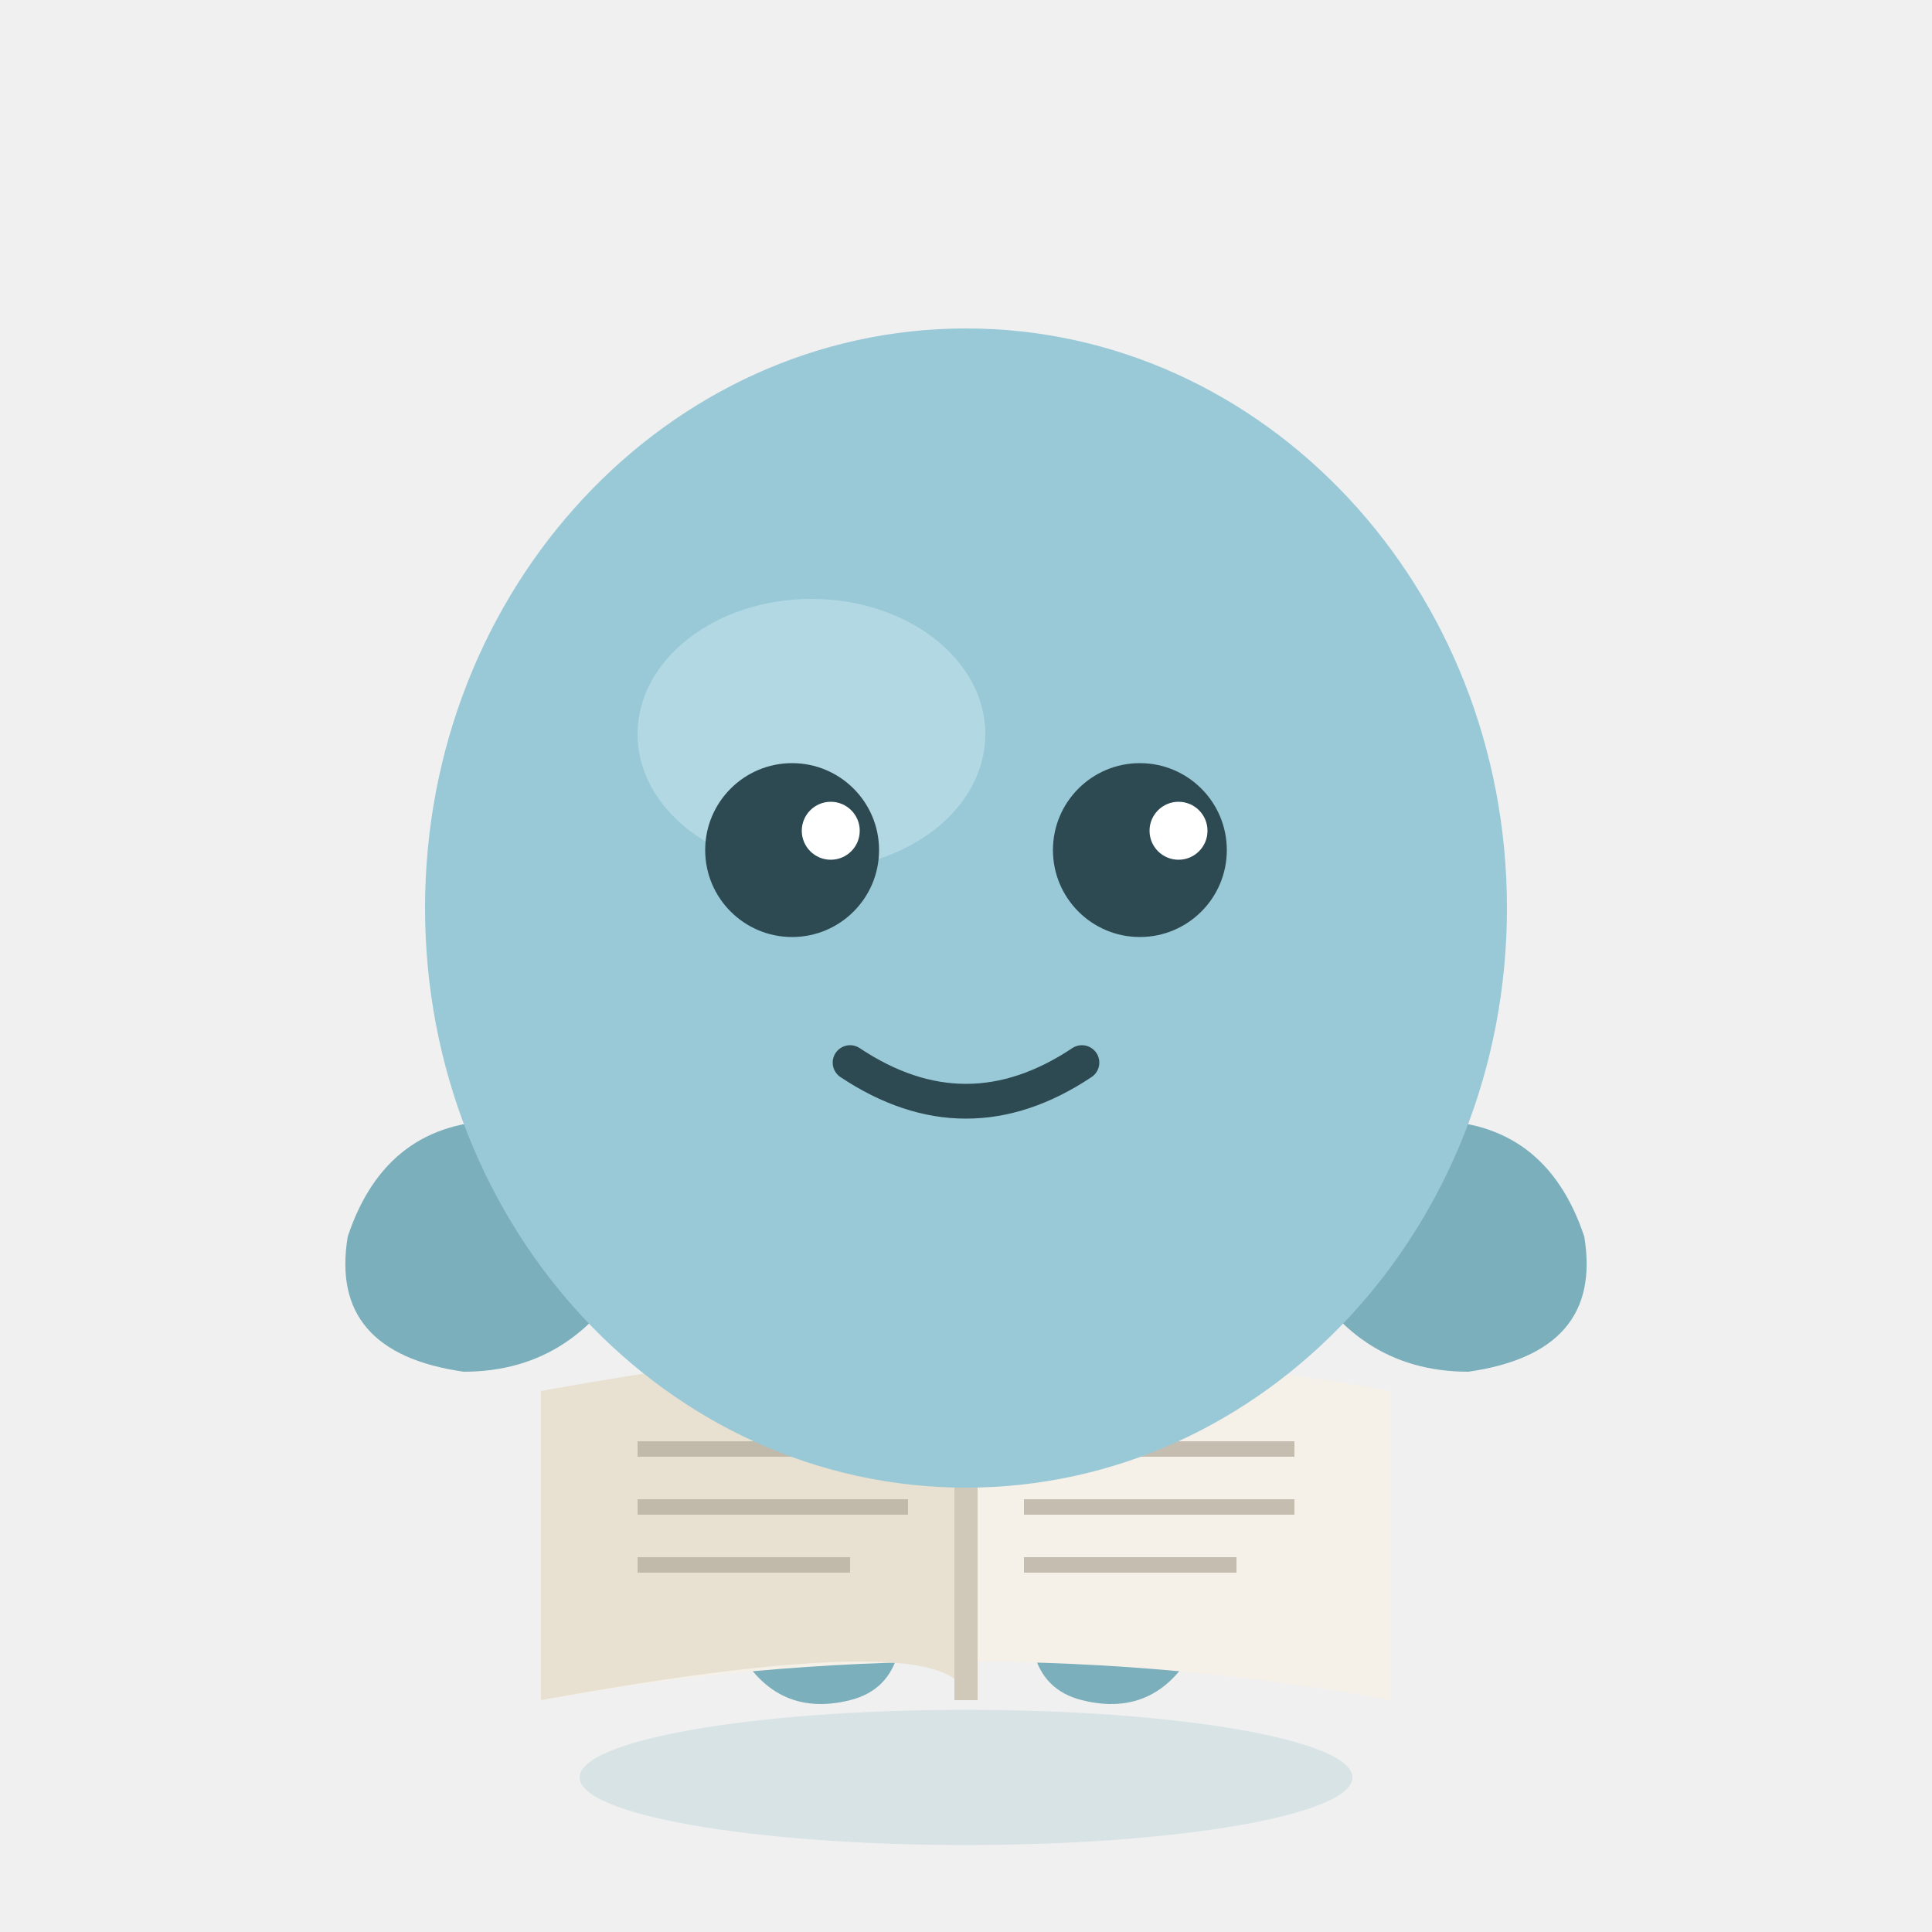
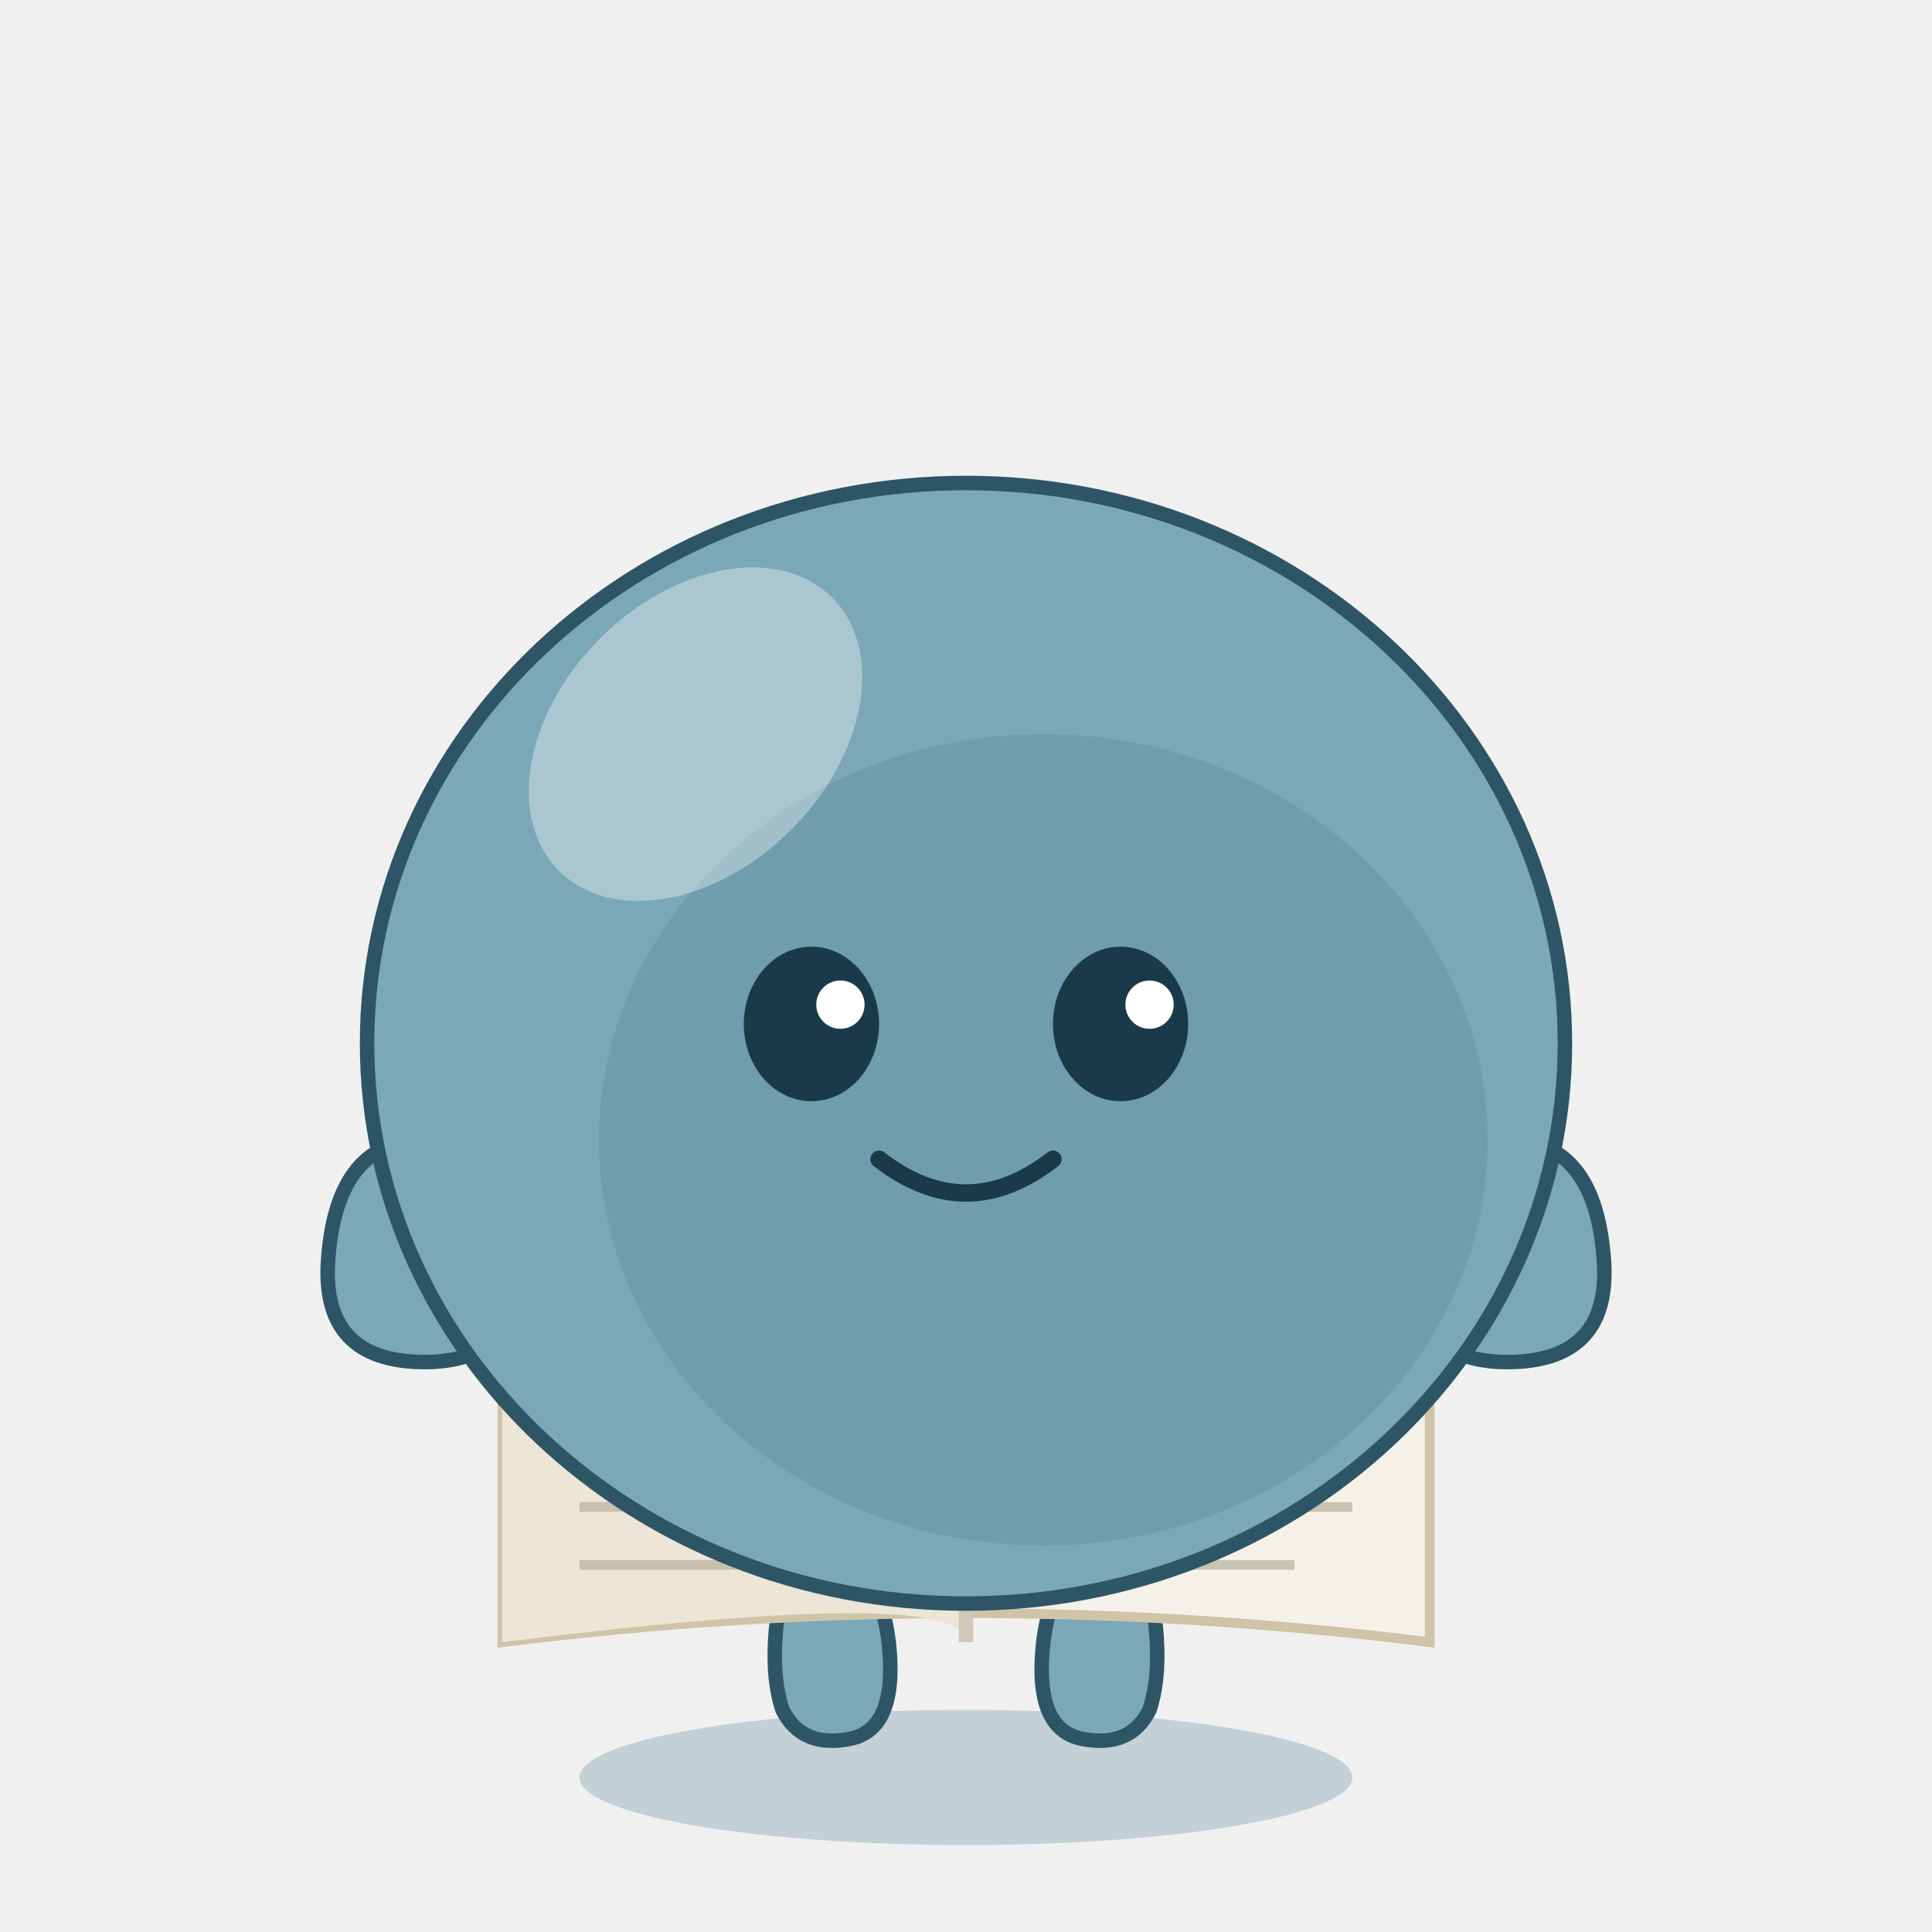
- <svg xmlns="http://www.w3.org/2000/svg" viewBox="0 0 100 100">
-   <ellipse cx="50" cy="92" rx="20" ry="3.5" fill="#7AAFBB" opacity="0.2" />
-   <path d="M39 72 Q36 80 38 85 Q40 89 44 88 Q48 87 46 80 Q46 73 43 72 Z" fill="#7AAFBB" />
-   <path d="M61 72 Q64 80 62 85 Q60 89 56 88 Q52 87 54 80 Q54 73 57 72 Z" fill="#7AAFBB" />
-   <path d="M26 58 Q20 58 18 64 Q17 70 24 71 Q30 71 33 65 Z" fill="#7AAFBB" />
-   <path d="M74 58 Q80 58 82 64 Q83 70 76 71 Q70 71 67 65 Z" fill="#7AAFBB" />
-   <path d="M28 72 Q50 68 72 72 L72 88 Q50 84 28 88 Z" fill="#F5F0E8" />
-   <path d="M28 72 Q50 68 50 72 L50 88 Q50 84 28 88 Z" fill="#E8E0D0" />
-   <line x1="50" y1="68" x2="50" y2="88" stroke="#D0C8B8" stroke-width="1.2" />
-   <line x1="33" y1="75" x2="47" y2="75" stroke="#B0A898" stroke-width="0.8" opacity="0.7" />
-   <line x1="33" y1="78" x2="47" y2="78" stroke="#B0A898" stroke-width="0.8" opacity="0.7" />
-   <line x1="33" y1="81" x2="44" y2="81" stroke="#B0A898" stroke-width="0.8" opacity="0.7" />
-   <line x1="53" y1="75" x2="67" y2="75" stroke="#B0A898" stroke-width="0.8" opacity="0.7" />
-   <line x1="53" y1="78" x2="67" y2="78" stroke="#B0A898" stroke-width="0.8" opacity="0.7" />
-   <line x1="53" y1="81" x2="64" y2="81" stroke="#B0A898" stroke-width="0.8" opacity="0.7" />
-   <ellipse cx="50" cy="47" rx="28" ry="30" fill="#99C9D7" />
-   <ellipse cx="42" cy="38" rx="9" ry="7" fill="#C5E4EC" opacity="0.55" />
-   <circle cx="41" cy="44" r="4.5" fill="#2D4A52" />
-   <circle cx="43" cy="43" r="1.5" fill="white" />
-   <circle cx="59" cy="44" r="4.5" fill="#2D4A52" />
-   <circle cx="61" cy="43" r="1.5" fill="white" />
-   <path d="M44 55 Q50 59 56 55" stroke="#2D4A52" stroke-width="1.8" fill="none" stroke-linecap="round" />
+ <svg xmlns="http://www.w3.org/2000/svg" viewBox="0 0 200 200">
+   <ellipse cx="100" cy="184" rx="40" ry="7" fill="#5A8A9A" opacity="0.30" />
+   <path d="M82 160 Q79 171 81 177 Q83 181 88 180 Q93 179 92 170 Q91 162 86 160 Z" fill="#7BA8B8" stroke="#2D5566" stroke-width="1.5" />
+   <path d="M118 160 Q121 171 119 177 Q117 181 112 180 Q107 179 108 170 Q109 162 114 160 Z" fill="#7BA8B8" stroke="#2D5566" stroke-width="1.5" />
+   <path d="M44 118 Q35 118 34 130 Q33 141 44 141 Q54 141 56 130 Z" fill="#7BA8B8" stroke="#2D5566" stroke-width="1.5" />
+   <path d="M156 118 Q165 118 166 130 Q167 141 156 141 Q146 141 144 130 Z" fill="#7BA8B8" stroke="#2D5566" stroke-width="1.5" />
+   <path d="M52 144 Q100 138 148 144 L148 170 Q100 164 52 170 Z" fill="#F5F0E8" stroke="#D0C4A8" stroke-width="1" />
+   <path d="M52 144 Q100 138 100 144 L100 170 Q100 164 52 170 Z" fill="#EDE5D5" />
+   <line x1="100" y1="138" x2="100" y2="170" stroke="#D0C8B8" stroke-width="1.5" />
+   <line x1="60" y1="150" x2="94" y2="150" stroke="#B8B0A0" stroke-width="1" opacity="0.7" />
+   <line x1="60" y1="156" x2="94" y2="156" stroke="#B8B0A0" stroke-width="1" opacity="0.7" />
+   <line x1="60" y1="162" x2="88" y2="162" stroke="#B8B0A0" stroke-width="1" opacity="0.7" />
+   <line x1="106" y1="150" x2="140" y2="150" stroke="#B8B0A0" stroke-width="1" opacity="0.7" />
+   <line x1="106" y1="156" x2="140" y2="156" stroke="#B8B0A0" stroke-width="1" opacity="0.7" />
+   <line x1="106" y1="162" x2="134" y2="162" stroke="#B8B0A0" stroke-width="1" opacity="0.7" />
+   <ellipse cx="100" cy="108" rx="62" ry="58" fill="#7BA8B8" />
+   <ellipse cx="108" cy="118" rx="46" ry="42" fill="#5A8A9A" opacity="0.35" />
+   <ellipse cx="100" cy="108" rx="62" ry="58" fill="none" stroke="#2D5566" stroke-width="1.5" />
+   <ellipse cx="72" cy="76" rx="20" ry="14" fill="white" opacity="0.35" transform="rotate(-45 72 76)" />
+   <ellipse cx="84" cy="106" rx="7" ry="8" fill="#1A3A4A" />
+   <circle cx="87" cy="104" r="2.5" fill="white" />
+   <ellipse cx="116" cy="106" rx="7" ry="8" fill="#1A3A4A" />
+   <circle cx="119" cy="104" r="2.5" fill="white" />
+   <path d="M91 120 Q100 127 109 120" fill="none" stroke="#1A3A4A" stroke-width="1.8" stroke-linecap="round" />
</svg>
